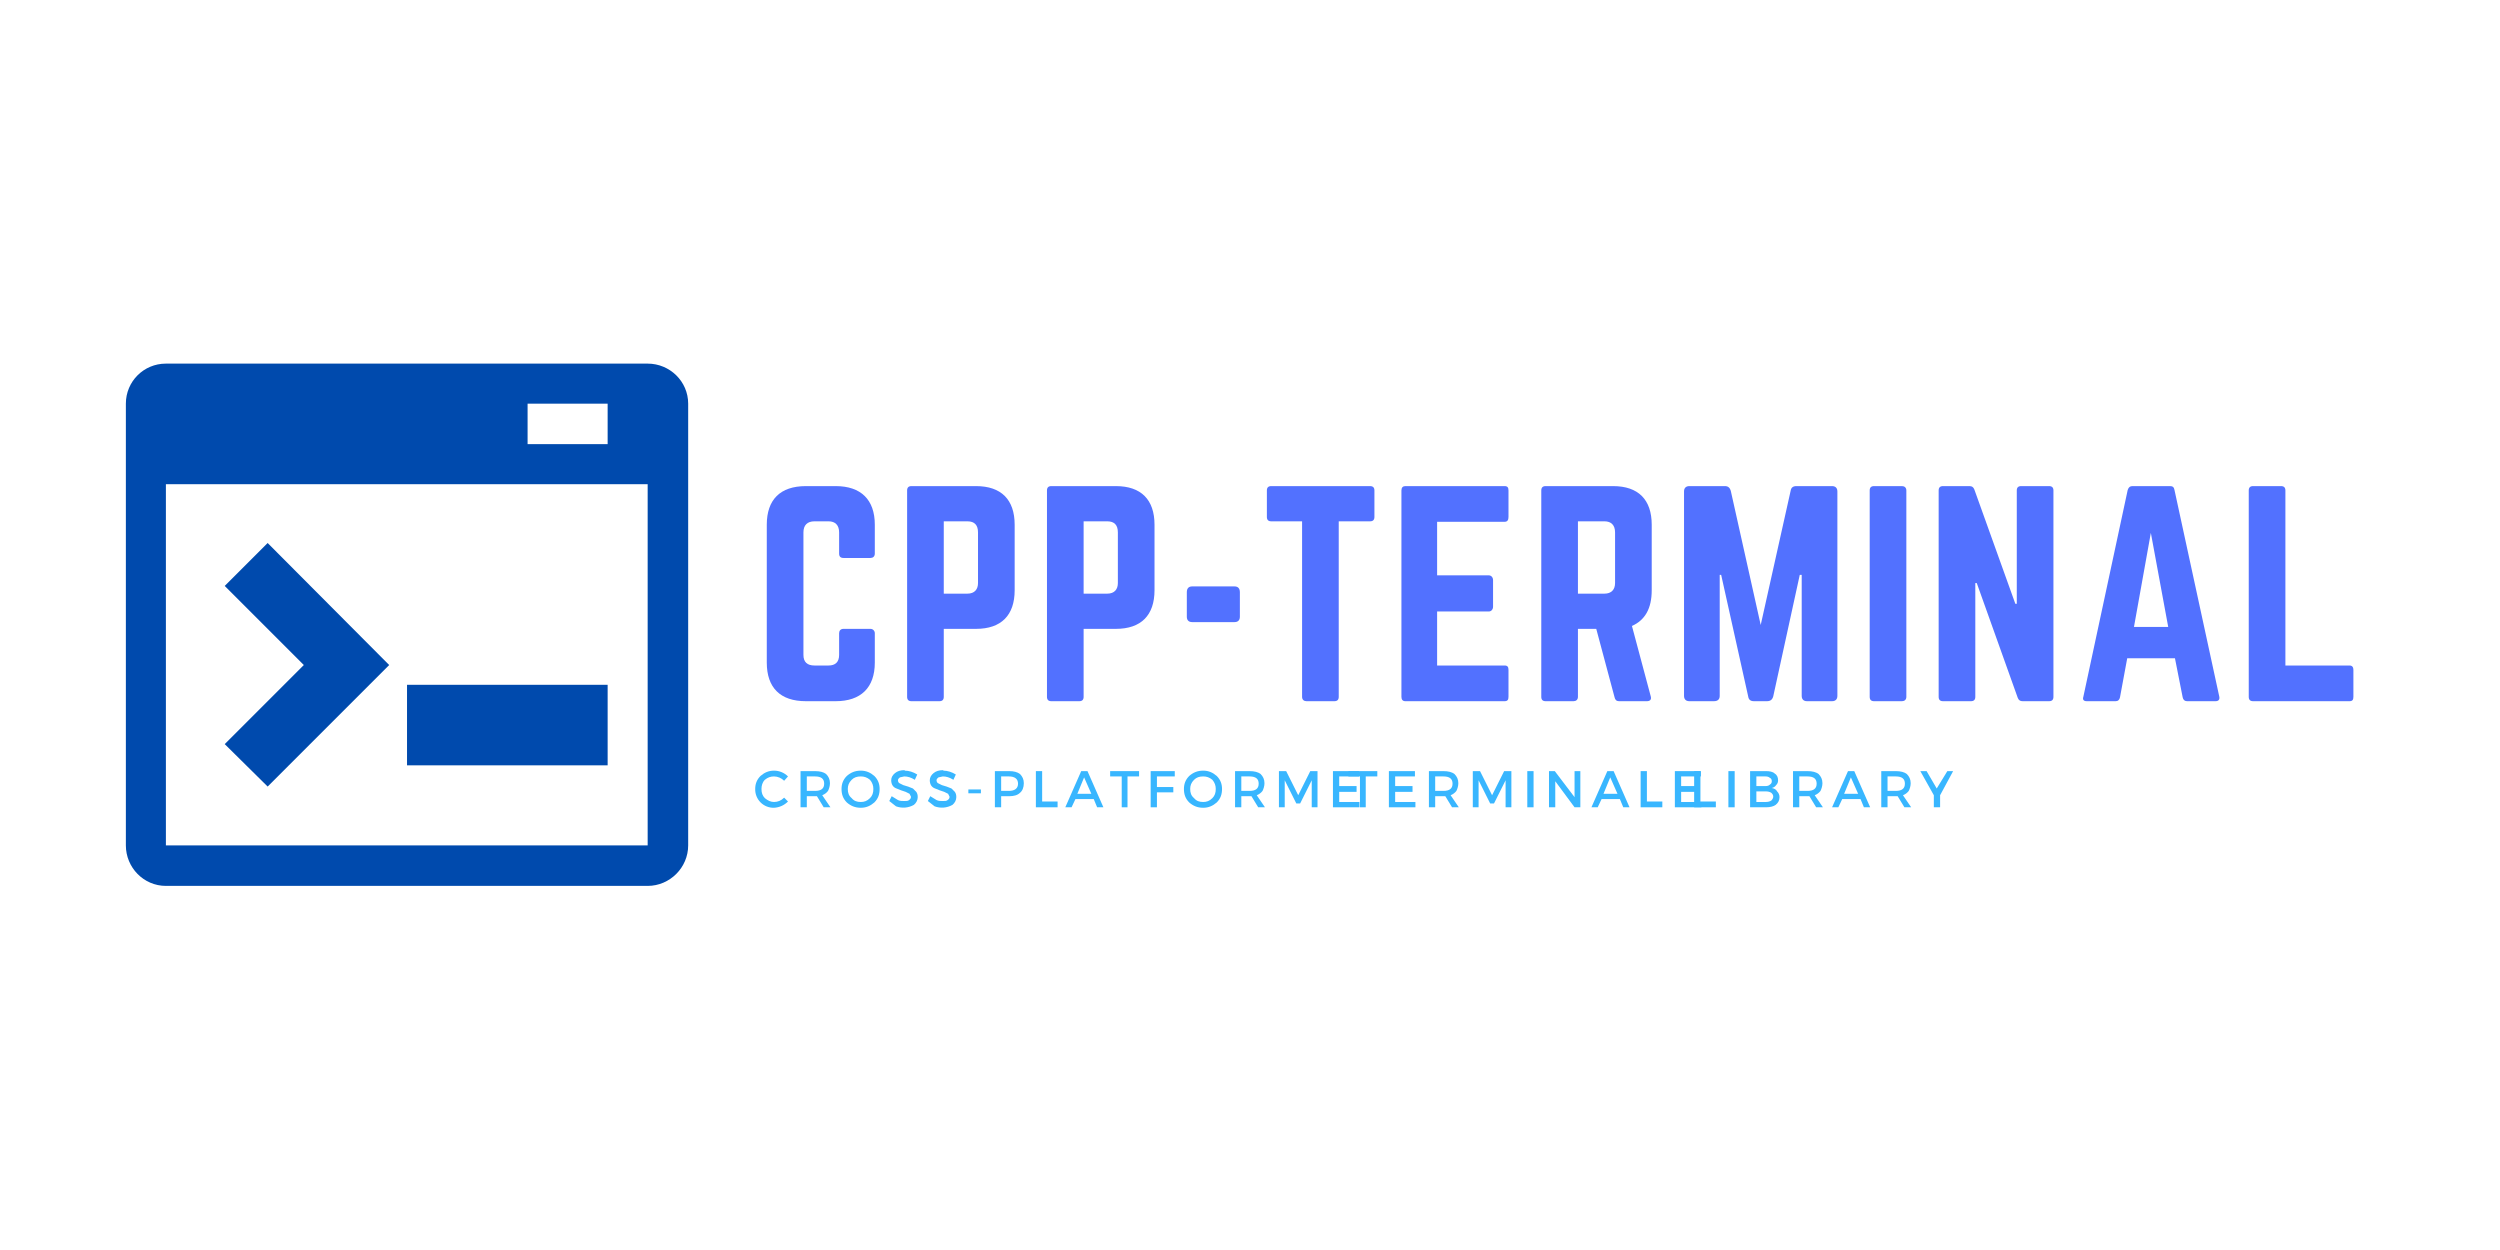
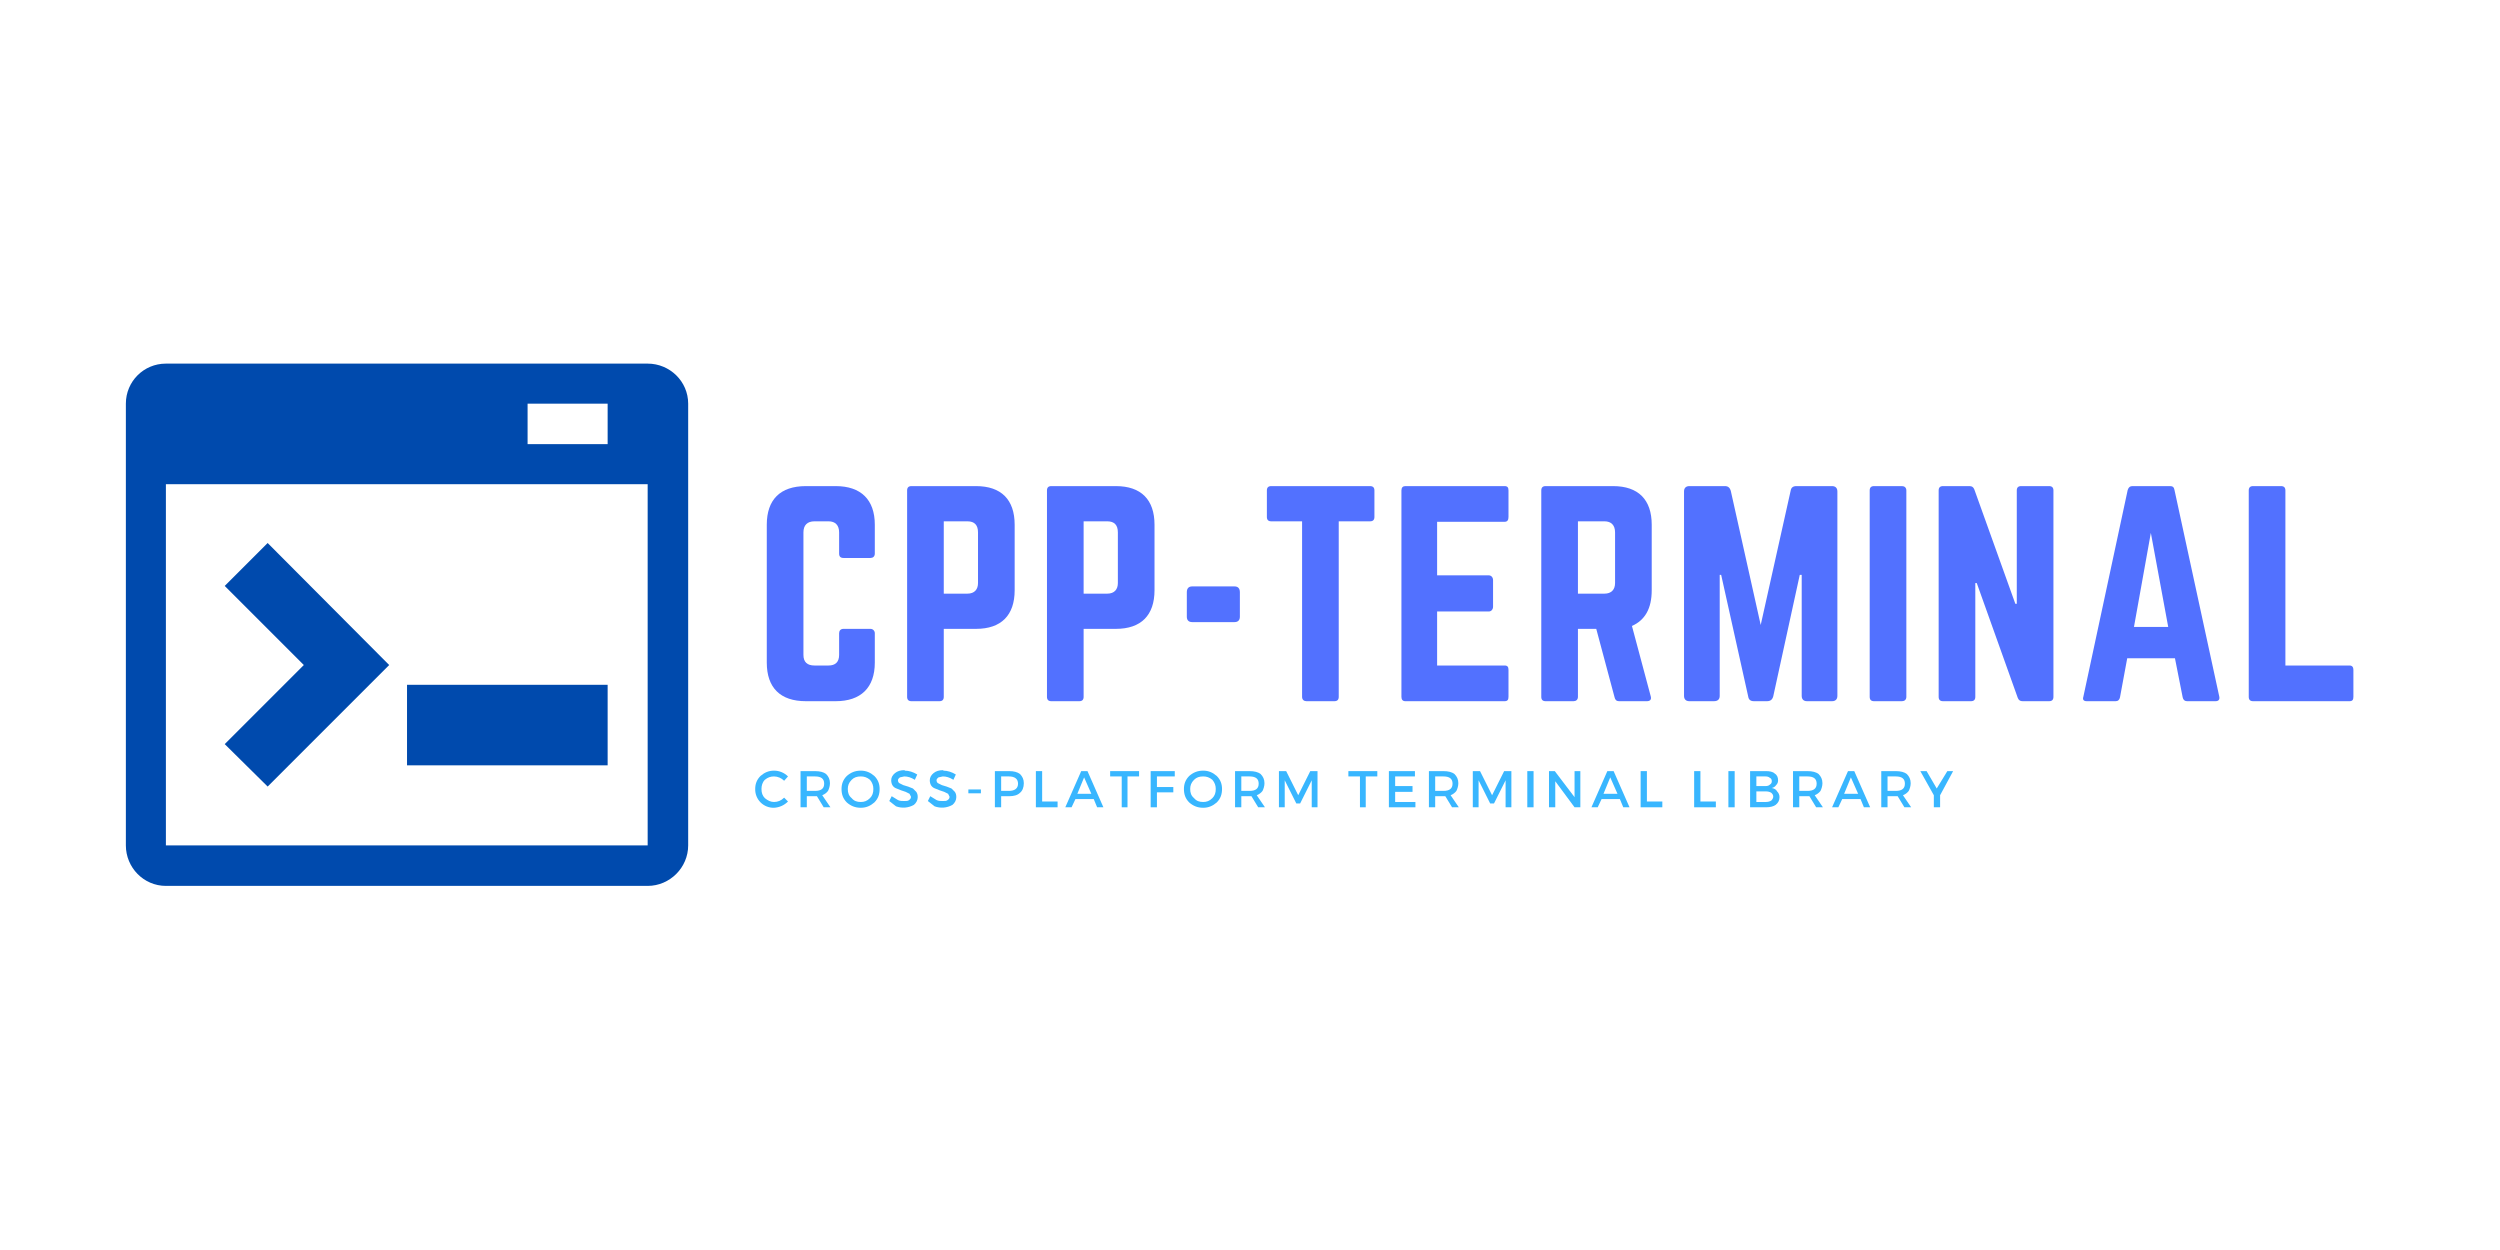
- <svg xmlns:xlink="http://www.w3.org/1999/xlink" version="1.0" viewBox="0 0 5184 2592">
+ <svg xmlns="http://www.w3.org/2000/svg" xmlns:xlink="http://www.w3.org/1999/xlink" version="1.0" viewBox="0 0 5184 2592">
  <defs>
    <path id="m" d="M43-76a41 41 0 0 1 29 12l-8 9a30 30 0 0 0-21-9c-7 0-13 2-19 7-5 5-7 12-7 19 0 8 2 14 7 19 6 5 12 8 19 8 8 0 15-3 21-9l8 8A44 44 0 0 1 43 1 38 38 0 0 1 4-38c0-10 3-19 11-27 8-7 17-11 28-11Zm0 0" />
    <path id="n" d="M58 0 44-23H23V0H10v-75h30c10 0 18 2 23 6 5 5 8 11 8 19 0 6-2 12-4 16-3 4-7 7-12 9L72 0ZM23-34h17c13 0 19-5 19-15s-6-15-19-15H23Zm0 0" />
    <path id="o" d="M15-65c8-7 17-11 29-11 11 0 20 4 28 11 8 8 11 17 11 27 0 11-3 20-11 28C64-3 55 1 44 1 32 1 23-3 15-10 7-18 4-27 4-38c0-10 3-19 11-27Zm29 1c-8 0-14 2-19 7-6 6-8 12-8 19 0 8 2 14 8 19 5 6 11 8 19 8 7 0 13-2 19-8 5-5 7-11 7-19 0-7-2-13-7-19-6-5-12-7-19-7Zm0 0" />
    <path id="p" d="M35-76c9 0 18 3 26 8l-5 11c-8-5-15-7-22-7l-9 2c-2 2-4 3-4 6 0 2 1 5 3 6l8 4a135 135 0 0 1 20 7l7 7c2 3 3 6 3 11 0 6-3 12-8 16a44 44 0 0 1-37 3L3-13l5-10 13 8c4 2 9 2 13 2s8 0 10-2c3-2 4-4 4-7l-3-6-8-4a173 173 0 0 1-19-7c-3-1-6-3-8-6s-3-7-3-11c0-6 3-11 8-15s11-6 20-6Zm0 0" />
    <path id="q" d="M33-29H7v-8h26Zm0 0" />
    <path id="r" d="M10-75h30c9 0 17 2 22 6 5 5 8 11 8 19 0 9-3 16-8 20-5 5-13 7-22 7H23V0H10Zm13 11v30h16c12 0 19-5 19-15s-7-15-19-15Zm0 0" />
    <path id="s" d="M23-12h32V0H10v-75h13Zm0 0" />
    <path id="t" d="M59-17H21L13 0H0l33-75h13L79 0H66Zm-5-11L39-62 25-28Zm0 0" />
    <path id="u" d="M61-64H37V0H25v-64H1v-11h60Zm0 0" />
    <path id="v" d="M60-64H23v22h34v11H23V0H10v-75h50Zm0 0" />
    <path id="w" d="M90 0H78v-56L54-8h-8L22-56V0H10v-75h15l25 50 25-50h15Zm0 0" />
-     <path id="x" d="M64-64H23v20h36v12H23v21h42V0H10v-75h54Zm0 0" />
-     <path id="y" d="M23 0H10v-75h13Zm0 0" />
-     <path id="z" d="M75 0H63L23-54V0H10v-75h12l41 54v-54h12Zm0 0" />
-     <path id="A" d="M10-75h33c7 0 14 1 18 5 5 3 7 8 7 14 0 4-1 7-4 10-2 3-5 5-9 6 5 1 9 3 11 7 3 3 5 7 5 12 0 7-3 12-8 16-4 3-11 5-20 5H10Zm13 11v20h19c4 0 7-1 9-3 3-2 4-4 4-7s-1-6-4-7c-2-2-5-3-9-3Zm0 31v22h19c5 0 9-1 12-3 2-2 4-5 4-8 0-4-2-6-4-8-3-2-7-3-12-3Zm0 0" />
-     <path id="B" d="M41-25V0H28v-25L0-75h13l21 36 22-36h12Zm0 0" />
+     <path id="y" d="M64-64H23v20h36v12H23v21h42V0H10v-75h54Zm0 0" />
+     <path id="z" d="M23 0H10v-75h13Zm0 0" />
+     <path id="A" d="M75 0H63L23-54V0H10v-75h12l41 54v-54h12Zm0 0" />
+     <path id="B" d="M10-75h33c7 0 14 1 18 5 5 3 7 8 7 14 0 4-1 7-4 10-2 3-5 5-9 6 5 1 9 3 11 7 3 3 5 7 5 12 0 7-3 12-8 16-4 3-11 5-20 5H10Zm13 11v20h19c4 0 7-1 9-3 3-2 4-4 4-7s-1-6-4-7c-2-2-5-3-9-3Zm0 31v22h19c5 0 9-1 12-3 2-2 4-5 4-8 0-4-2-6-4-8-3-2-7-3-12-3Zm0 0" />
+     <path id="C" d="M41-25V0H28v-25L0-75h13l21 36 22-36h12Zm0 0" />
    <path id="b" d="M252-366c0-52-29-80-81-80h-62c-53 0-81 28-81 80v286c0 52 28 80 81 80h62c52 0 81-28 81-80v-61c0-5-4-9-9-9h-56c-6 0-9 4-9 9v45c0 15-8 22-22 22h-29c-15 0-23-7-23-22v-254c0-15 8-23 23-23h29c14 0 22 8 22 23v44c0 6 3 9 9 9h56c5 0 9-3 9-9Zm0 0" />
    <path id="c" d="M28-9c0 6 3 9 9 9h58c6 0 9-3 9-9v-141h67c52 0 80-28 80-80v-136c0-52-28-80-80-80H37c-6 0-9 3-9 9Zm76-214v-150h49c15 0 22 8 22 23v105c0 13-7 22-22 22Zm0 0" />
    <path id="d" d="M28-175c0 7 4 11 11 11h88c7 0 11-4 11-11v-51c0-8-4-12-11-12H39c-7 0-11 4-11 12Zm0 0" />
    <path id="e" d="M26-446c-6 0-9 3-9 9v55c0 6 3 9 9 9h64V-9c0 6 4 9 9 9h58c6 0 9-3 9-9v-364h65c6 0 9-3 9-9v-55c0-6-3-9-9-9Zm0 0" />
    <path id="f" d="M250-437c0-6-2-9-8-9H36c-5 0-8 3-8 9V-9c0 6 3 9 8 9h206c6 0 8-3 8-9v-56c0-6-2-9-8-9H102v-112h107c5 0 9-4 9-10v-55c0-6-4-10-9-10H102v-111h140c6 0 8-4 8-10Zm0 0" />
    <path id="g" d="M257-366c0-52-28-80-80-80H37c-6 0-9 3-9 9V-9c0 6 3 9 9 9h58c5 0 9-3 9-9v-141h38L180-8c1 5 4 8 9 8h58c6 0 10-3 8-10l-39-146c27-12 41-36 41-74ZM104-223v-150h55c14 0 22 8 22 23v105c0 14-8 22-22 22Zm0 0" />
    <path id="h" d="M261-446c-7 0-11 3-12 10l-62 278-62-278c-2-7-6-10-12-10H39c-7 0-11 4-11 11v424c0 7 4 11 11 11h51c8 0 12-4 12-11v-251h3l56 252c1 7 5 10 12 10h27c7 0 11-3 13-10l55-252h4v251c0 7 4 11 11 11h52c7 0 11-4 11-11v-424c0-7-4-11-11-11Zm0 0" />
    <path id="i" d="M37-446c-6 0-9 3-9 9V-9c0 6 3 9 9 9h58c5 0 9-3 9-9v-428c0-6-4-9-9-9Zm0 0" />
    <path id="j" d="M199-446c-6 0-9 3-9 9v235h-3l-85-237c-2-5-5-7-10-7H37c-6 0-9 3-9 9V-9c0 6 3 9 9 9h58c6 0 9-3 9-9v-236h3L192-7c2 5 5 7 10 7h55c6 0 9-3 9-9v-428c0-6-3-9-9-9Zm0 0" />
    <path id="k" d="M297 0c6 0 9-3 8-9l-93-429c-1-6-4-8-9-8h-78c-5 0-8 2-10 8L23-9c-2 6 1 9 7 9h60c5 0 8-3 9-8l15-81h99l16 81c1 5 4 8 9 8Zm-98-154h-71l35-195Zm0 0" />
    <path id="l" d="M104-74h133c6 0 8 4 8 9v56c0 6-2 9-8 9H37c-6 0-9-3-9-9v-428c0-6 3-9 9-9h58c6 0 9 3 9 9Zm0 0" />
    <clipPath id="a">
      <path d="M260 754h1167v1083H260Zm0 0" />
    </clipPath>
  </defs>
  <g clip-path="url(#a)">
    <path fill="#004AAD" d="M1343 754H344c-46 0-83 37-83 83v916c0 46 37 84 83 84h999c46 0 84-38 84-84V837c0-46-38-83-84-83Zm-249 83h166v84h-166Zm249 916H344v-749h999Zm0 0" />
  </g>
  <path fill="#004AAD" d="m555 1631 252-252-252-253-89 89 164 164-164 164Zm289-211h416v167H844Zm0 0" />
  <use xlink:actuate="onLoad" xlink:href="#b" xlink:show="embed" xlink:type="simple" x="1562" y="1454" fill="#5271FF" />
  <use xlink:actuate="onLoad" xlink:href="#c" xlink:show="embed" xlink:type="simple" x="1853" y="1454" fill="#5271FF" />
  <use xlink:actuate="onLoad" xlink:href="#c" xlink:show="embed" xlink:type="simple" x="2143" y="1454" fill="#5271FF" />
  <use xlink:actuate="onLoad" xlink:href="#d" xlink:show="embed" xlink:type="simple" x="2433" y="1454" fill="#5271FF" />
  <use xlink:actuate="onLoad" xlink:href="#e" xlink:show="embed" xlink:type="simple" x="2610" y="1454" fill="#5271FF" />
  <use xlink:actuate="onLoad" xlink:href="#f" xlink:show="embed" xlink:type="simple" x="2878" y="1454" fill="#5271FF" />
  <use xlink:actuate="onLoad" xlink:href="#g" xlink:show="embed" xlink:type="simple" x="3168" y="1454" fill="#5271FF" />
  <use xlink:actuate="onLoad" xlink:href="#h" xlink:show="embed" xlink:type="simple" x="3464" y="1454" fill="#5271FF" />
  <use xlink:actuate="onLoad" xlink:href="#i" xlink:show="embed" xlink:type="simple" x="3849" y="1454" fill="#5271FF" />
  <use xlink:actuate="onLoad" xlink:href="#j" xlink:show="embed" xlink:type="simple" x="3992" y="1454" fill="#5271FF" />
  <use xlink:actuate="onLoad" xlink:href="#k" xlink:show="embed" xlink:type="simple" x="4297" y="1454" fill="#5271FF" />
  <use xlink:actuate="onLoad" xlink:href="#l" xlink:show="embed" xlink:type="simple" x="4635" y="1454" fill="#5271FF" />
  <use xlink:actuate="onLoad" xlink:href="#m" xlink:show="embed" xlink:type="simple" x="1562" y="1674" fill="#38B6FF" />
  <use xlink:actuate="onLoad" xlink:href="#n" xlink:show="embed" xlink:type="simple" x="1650" y="1674" fill="#38B6FF" />
  <use xlink:actuate="onLoad" xlink:href="#o" xlink:show="embed" xlink:type="simple" x="1741" y="1674" fill="#38B6FF" />
  <use xlink:actuate="onLoad" xlink:href="#p" xlink:show="embed" xlink:type="simple" x="1841" y="1674" fill="#38B6FF" />
  <use xlink:actuate="onLoad" xlink:href="#p" xlink:show="embed" xlink:type="simple" x="1921" y="1674" fill="#38B6FF" />
  <use xlink:actuate="onLoad" xlink:href="#q" xlink:show="embed" xlink:type="simple" x="2001" y="1674" fill="#38B6FF" />
  <use xlink:actuate="onLoad" xlink:href="#r" xlink:show="embed" xlink:type="simple" x="2053" y="1674" fill="#38B6FF" />
  <use xlink:actuate="onLoad" xlink:href="#s" xlink:show="embed" xlink:type="simple" x="2138" y="1674" fill="#38B6FF" />
  <use xlink:actuate="onLoad" xlink:href="#t" xlink:show="embed" xlink:type="simple" x="2209" y="1674" fill="#38B6FF" />
  <use xlink:actuate="onLoad" xlink:href="#u" xlink:show="embed" xlink:type="simple" x="2301" y="1674" fill="#38B6FF" />
  <use xlink:actuate="onLoad" xlink:href="#v" xlink:show="embed" xlink:type="simple" x="2376" y="1674" fill="#38B6FF" />
  <use xlink:actuate="onLoad" xlink:href="#o" xlink:show="embed" xlink:type="simple" x="2451" y="1674" fill="#38B6FF" />
  <use xlink:actuate="onLoad" xlink:href="#n" xlink:show="embed" xlink:type="simple" x="2551" y="1674" fill="#38B6FF" />
  <use xlink:actuate="onLoad" xlink:href="#w" xlink:show="embed" xlink:type="simple" x="2642" y="1674" fill="#38B6FF" />
  <use xlink:actuate="onLoad" xlink:href="#x" xlink:show="embed" xlink:type="simple" x="2754" y="1674" fill="#38B6FF" />
  <use xlink:actuate="onLoad" xlink:href="#u" xlink:show="embed" xlink:type="simple" x="2795" y="1674" fill="#38B6FF" />
-   <use xlink:actuate="onLoad" xlink:href="#x" xlink:show="embed" xlink:type="simple" x="2870" y="1674" fill="#38B6FF" />
+   <use xlink:actuate="onLoad" xlink:href="#y" xlink:show="embed" xlink:type="simple" x="2870" y="1674" fill="#38B6FF" />
  <use xlink:actuate="onLoad" xlink:href="#n" xlink:show="embed" xlink:type="simple" x="2953" y="1674" fill="#38B6FF" />
  <use xlink:actuate="onLoad" xlink:href="#w" xlink:show="embed" xlink:type="simple" x="3044" y="1674" fill="#38B6FF" />
-   <use xlink:actuate="onLoad" xlink:href="#y" xlink:show="embed" xlink:type="simple" x="3157" y="1674" fill="#38B6FF" />
-   <use xlink:actuate="onLoad" xlink:href="#z" xlink:show="embed" xlink:type="simple" x="3202" y="1674" fill="#38B6FF" />
+   <use xlink:actuate="onLoad" xlink:href="#z" xlink:show="embed" xlink:type="simple" x="3157" y="1674" fill="#38B6FF" />
+   <use xlink:actuate="onLoad" xlink:href="#A" xlink:show="embed" xlink:type="simple" x="3202" y="1674" fill="#38B6FF" />
  <use xlink:actuate="onLoad" xlink:href="#t" xlink:show="embed" xlink:type="simple" x="3300" y="1674" fill="#38B6FF" />
  <use xlink:actuate="onLoad" xlink:href="#s" xlink:show="embed" xlink:type="simple" x="3392" y="1674" fill="#38B6FF" />
  <use xlink:actuate="onLoad" xlink:href="#x" xlink:show="embed" xlink:type="simple" x="3463" y="1674" fill="#38B6FF" />
  <use xlink:actuate="onLoad" xlink:href="#s" xlink:show="embed" xlink:type="simple" x="3503" y="1674" fill="#38B6FF" />
-   <use xlink:actuate="onLoad" xlink:href="#y" xlink:show="embed" xlink:type="simple" x="3574" y="1674" fill="#38B6FF" />
-   <use xlink:actuate="onLoad" xlink:href="#A" xlink:show="embed" xlink:type="simple" x="3619" y="1674" fill="#38B6FF" />
+   <use xlink:actuate="onLoad" xlink:href="#z" xlink:show="embed" xlink:type="simple" x="3574" y="1674" fill="#38B6FF" />
+   <use xlink:actuate="onLoad" xlink:href="#B" xlink:show="embed" xlink:type="simple" x="3619" y="1674" fill="#38B6FF" />
  <use xlink:actuate="onLoad" xlink:href="#n" xlink:show="embed" xlink:type="simple" x="3708" y="1674" fill="#38B6FF" />
  <use xlink:actuate="onLoad" xlink:href="#t" xlink:show="embed" xlink:type="simple" x="3799" y="1674" fill="#38B6FF" />
  <use xlink:actuate="onLoad" xlink:href="#n" xlink:show="embed" xlink:type="simple" x="3891" y="1674" fill="#38B6FF" />
-   <use xlink:actuate="onLoad" xlink:href="#B" xlink:show="embed" xlink:type="simple" x="3982" y="1674" fill="#38B6FF" />
+   <use xlink:actuate="onLoad" xlink:href="#C" xlink:show="embed" xlink:type="simple" x="3982" y="1674" fill="#38B6FF" />
</svg>
